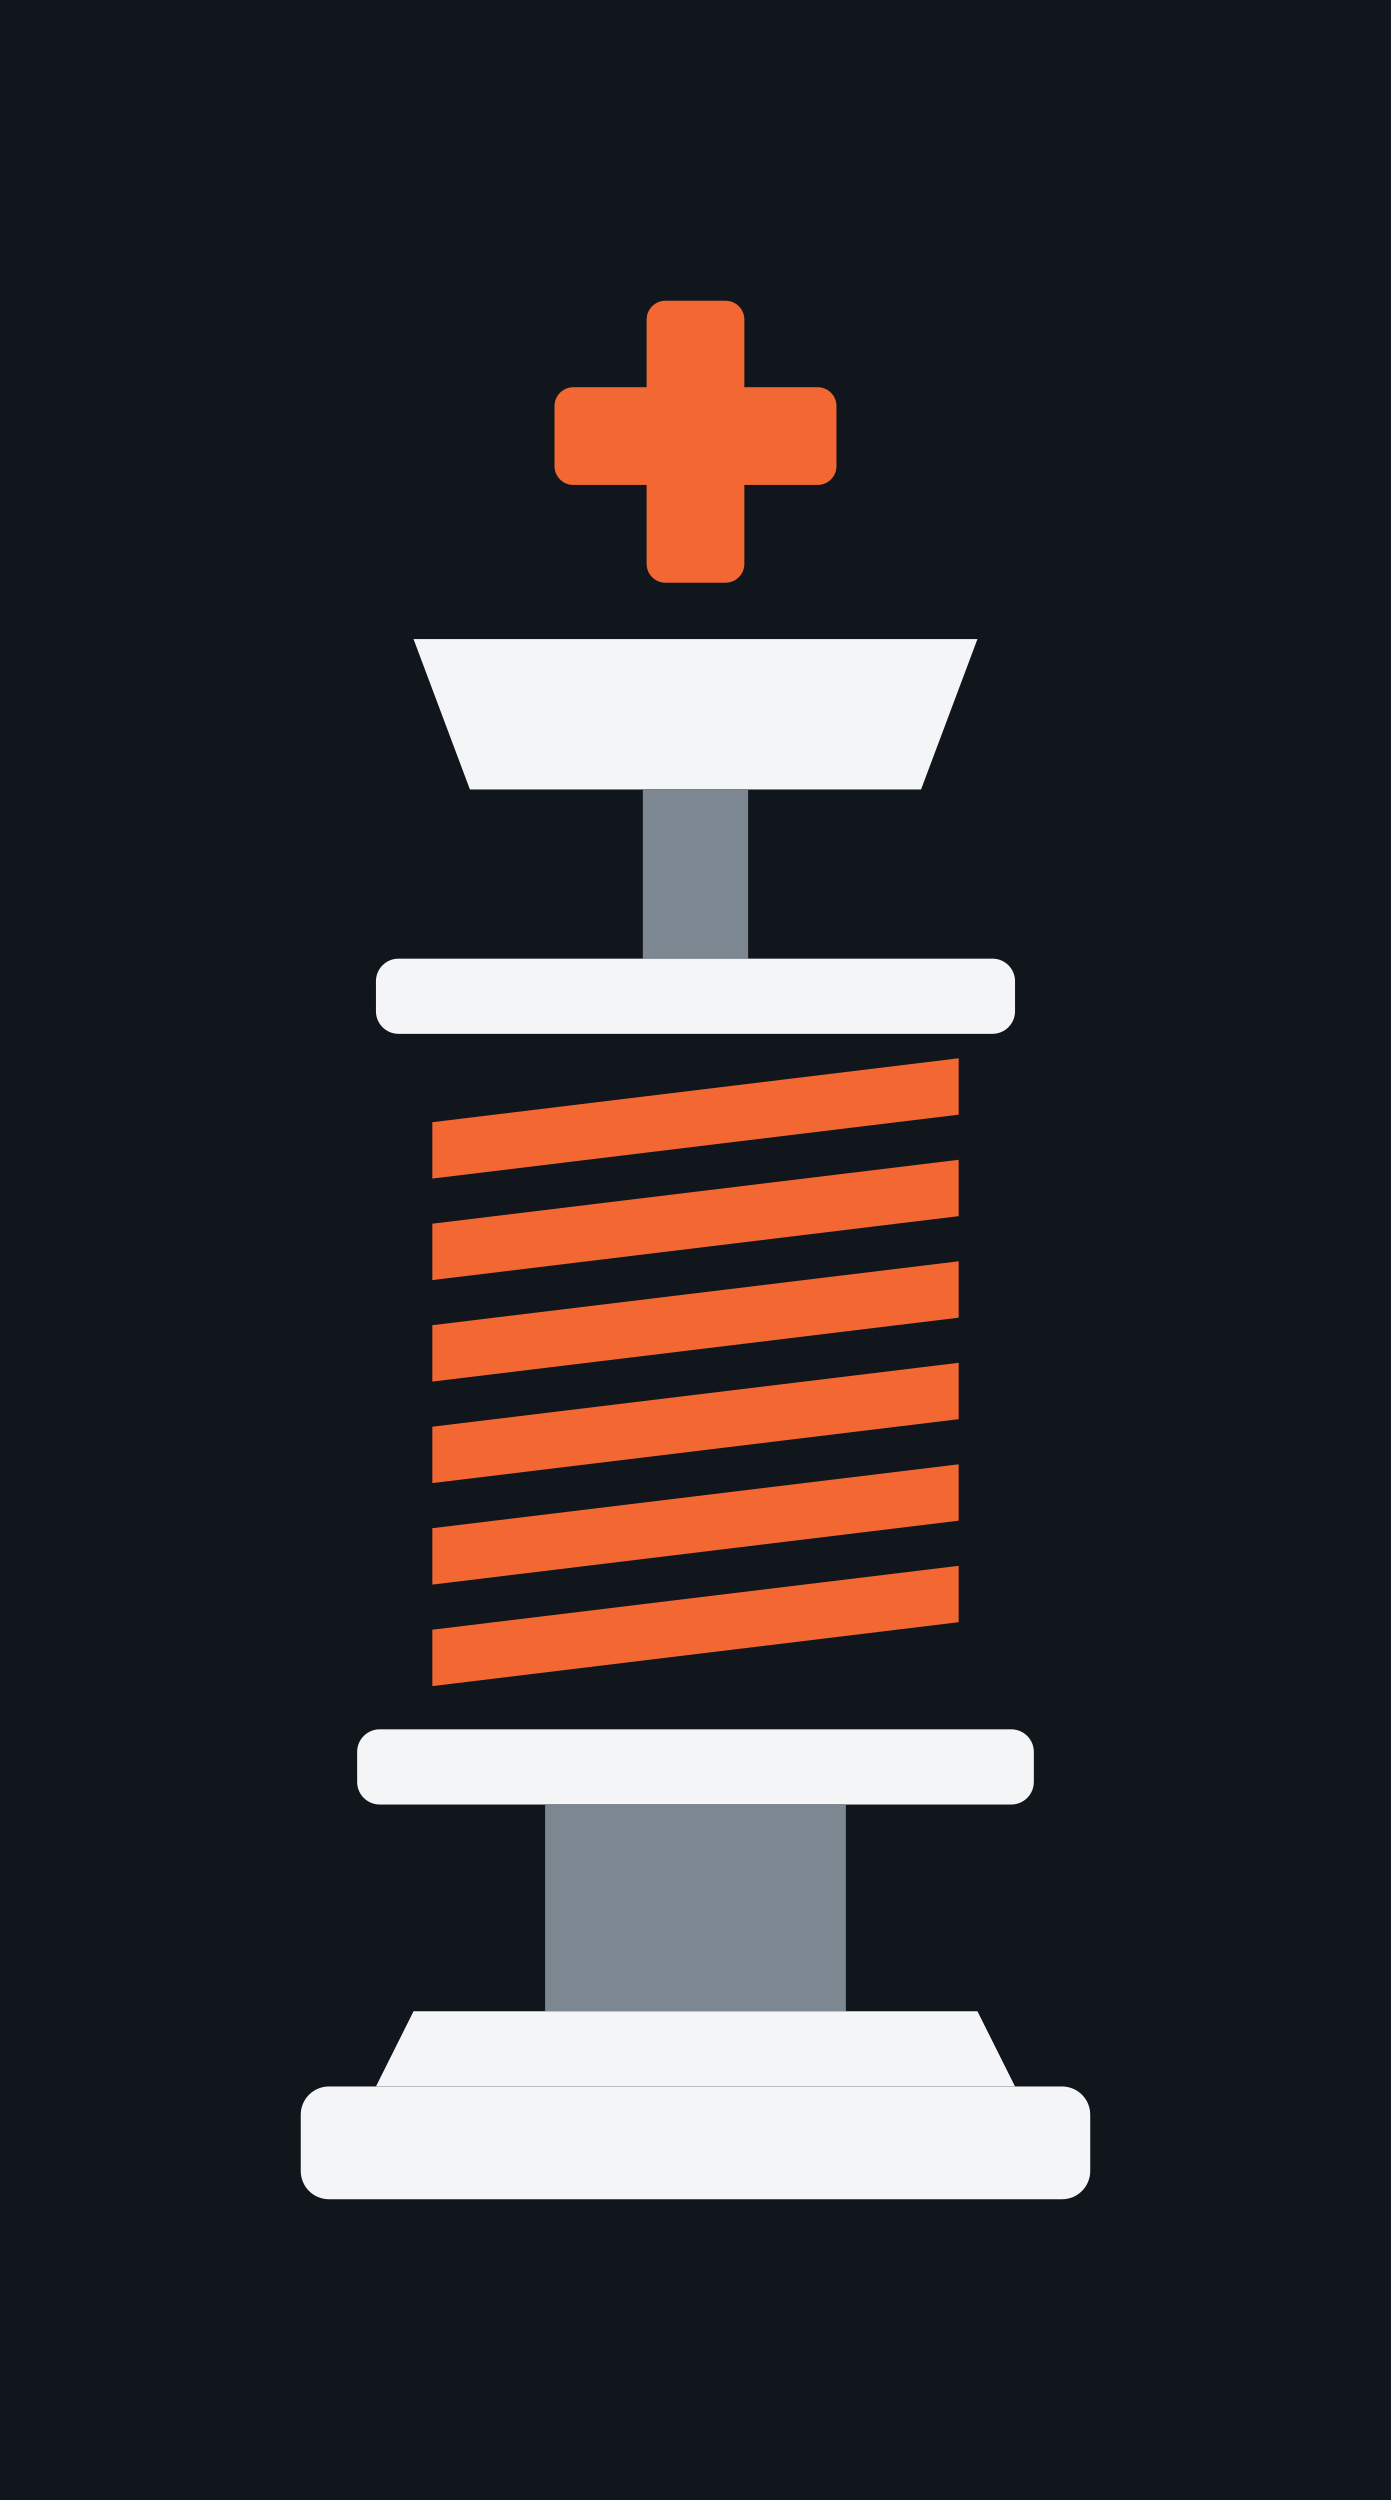
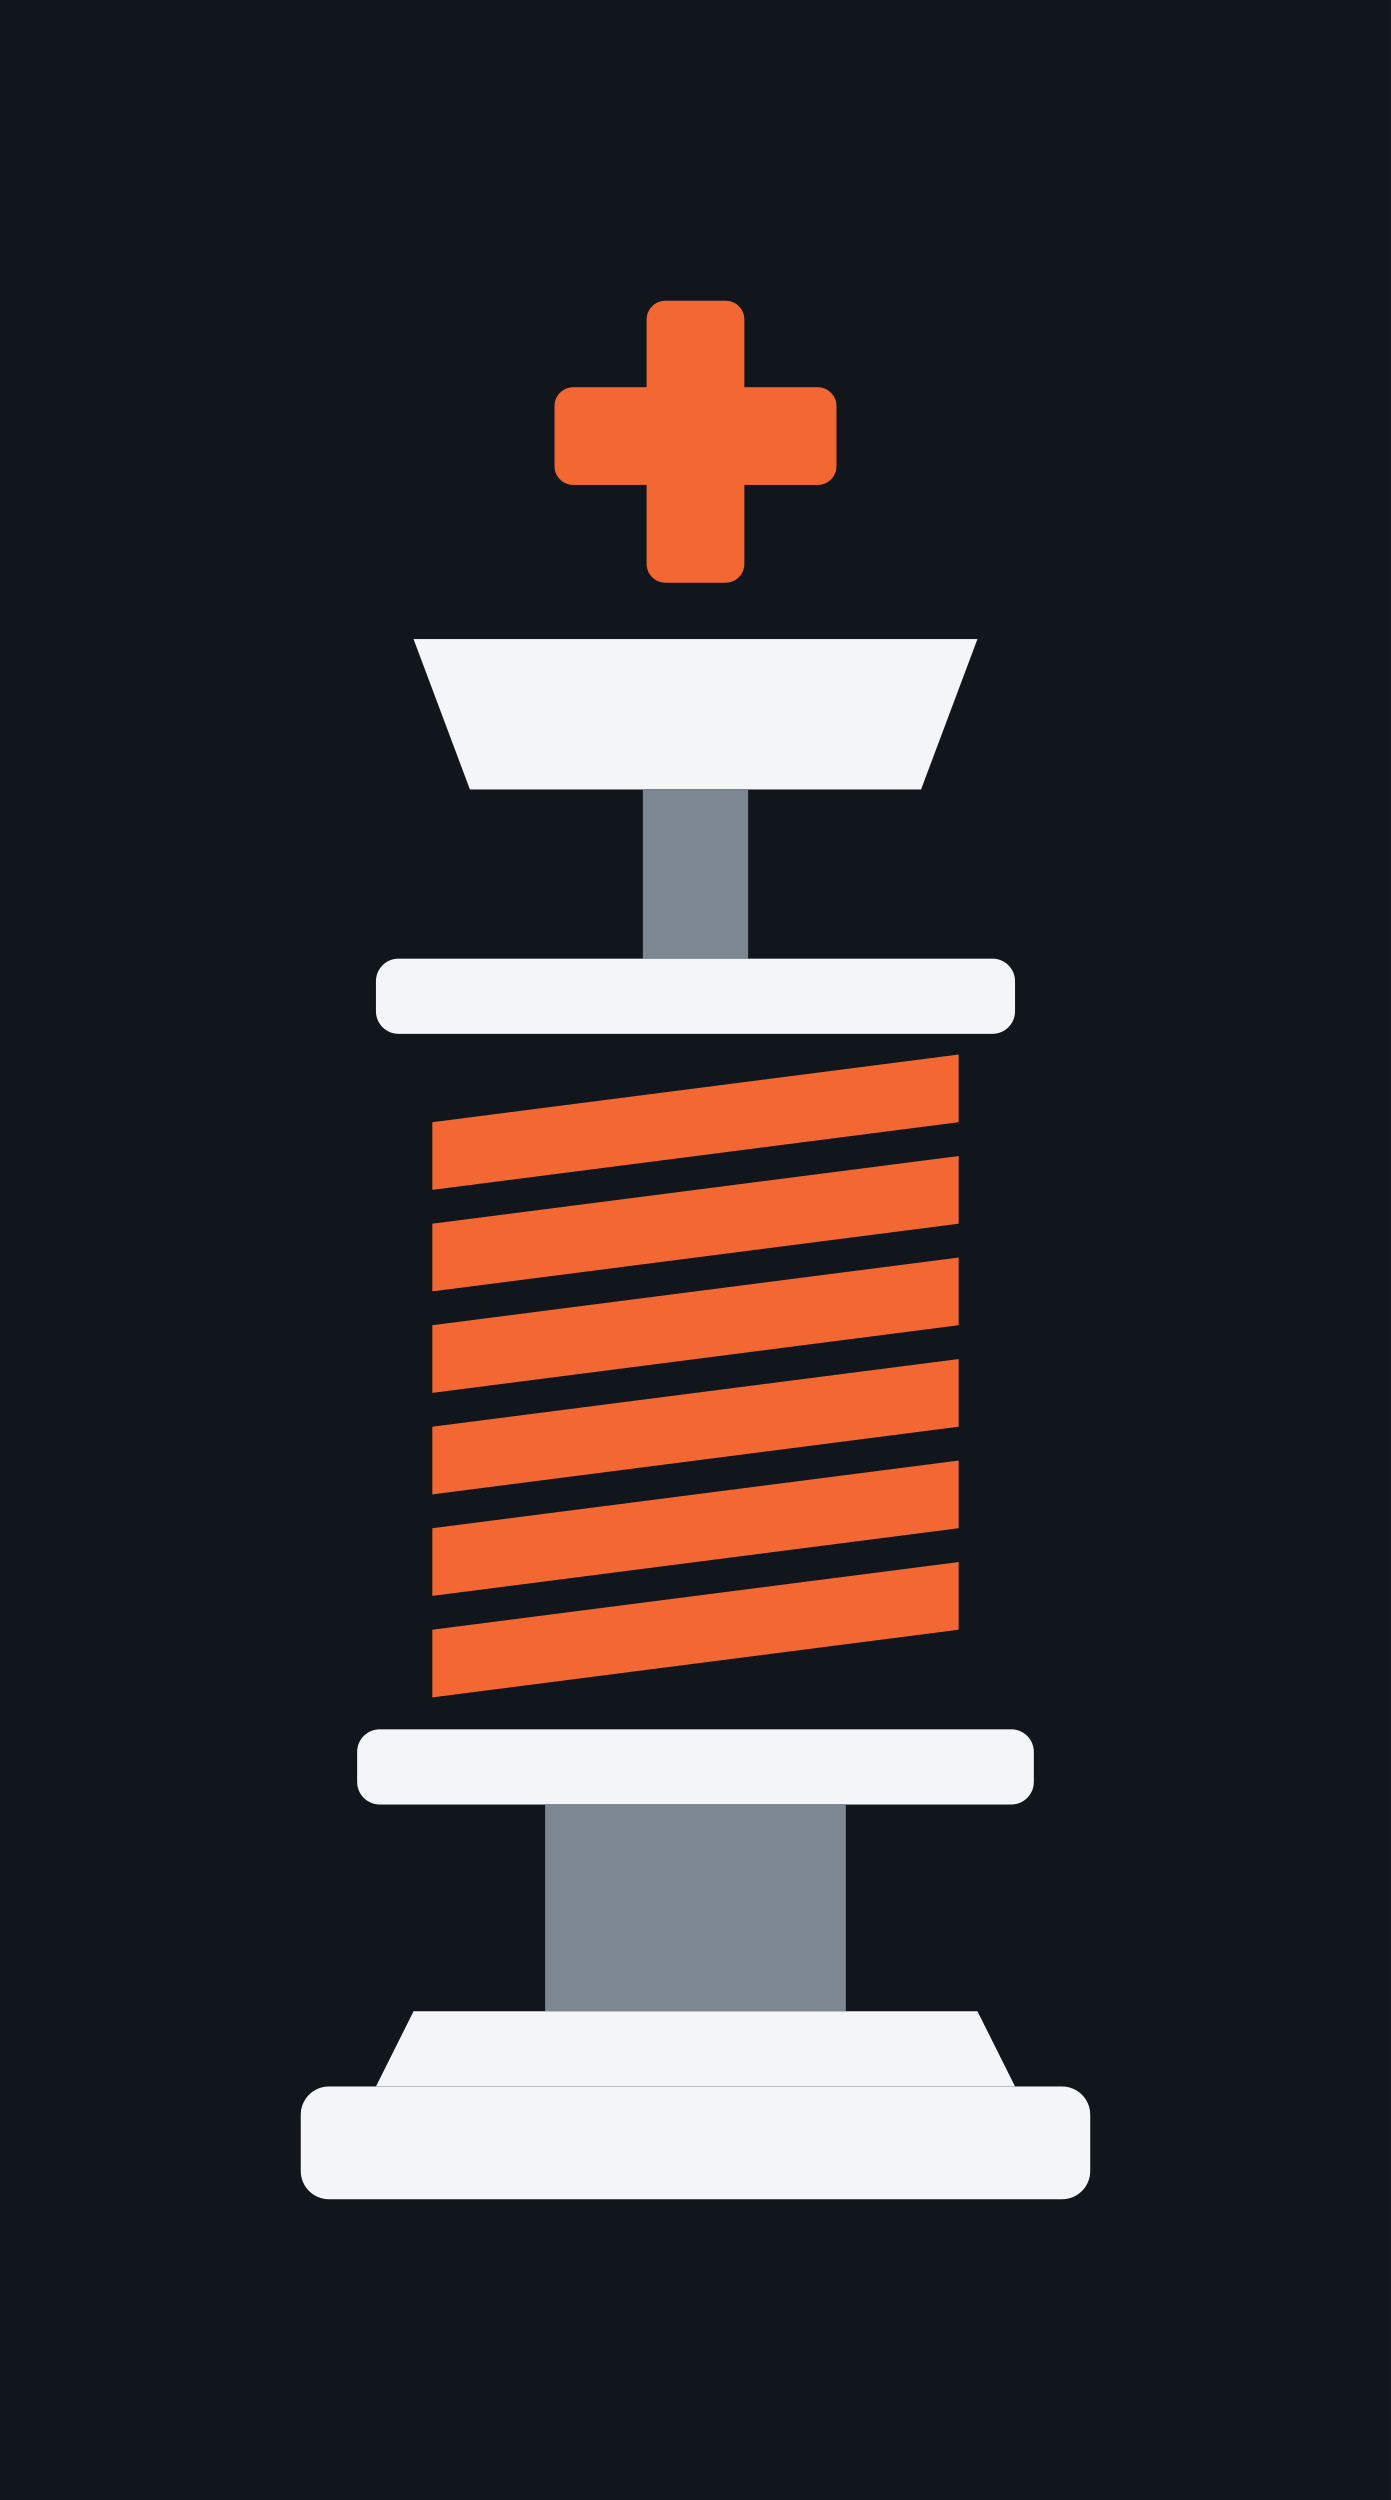
<svg xmlns="http://www.w3.org/2000/svg" viewBox="3 -16 74 133" width="296" height="532" role="img">
  <rect x="3" y="-16" width="74" height="133" fill="#11161C" />
  <rect x="37.4" y="0" width="5.2" height="15" rx="1" fill="#F26732" />
  <rect x="32.5" y="4.6" width="15" height="5.2" rx="1" fill="#F26732" />
  <path d="M25 18H55L52 26H28Z" fill="#F4F5F6" />
  <rect x="37.2" y="26" width="5.6" height="9" fill="#7C8792" />
  <rect x="23" y="35" width="34" height="4" rx="1.2" fill="#F4F5F6" />
-   <path d="M26 43.7L54 40.3V43.3L26 46.7Z" fill="#F26732" />
-   <path d="M26 49.1L54 45.7V48.7L26 52.1Z" fill="#F26732" />
-   <path d="M26 54.5L54 51.1V54.1L26 57.5Z" fill="#F26732" />
-   <path d="M26 59.9L54 56.5V59.5L26 62.9Z" fill="#F26732" />
-   <path d="M26 65.3L54 61.9V64.9L26 68.3Z" fill="#F26732" />
-   <path d="M26 70.7L54 67.3V70.3L26 73.7Z" fill="#F26732" />
+   <path d="M26 43.7L54 40.1V43.7L26 47.3Z" fill="#F26732" />
+   <path d="M26 49.1L54 45.5V49.1L26 52.7Z" fill="#F26732" />
+   <path d="M26 54.5L54 50.9V54.5L26 58.1Z" fill="#F26732" />
+   <path d="M26 59.9L54 56.3V59.9L26 63.5Z" fill="#F26732" />
+   <path d="M26 65.3L54 61.7V65.3L26 68.9Z" fill="#F26732" />
+   <path d="M26 70.7L54 67.1V70.7L26 74.3Z" fill="#F26732" />
  <rect x="22" y="76" width="36" height="4" rx="1.2" fill="#F4F5F6" />
  <path d="M32 80H48V91H32Z" fill="#7C8792" />
  <path d="M25 91H55L57 95H23Z" fill="#F4F5F6" />
  <rect x="19" y="95" width="42" height="6" rx="1.5" fill="#F4F5F6" />
</svg>
